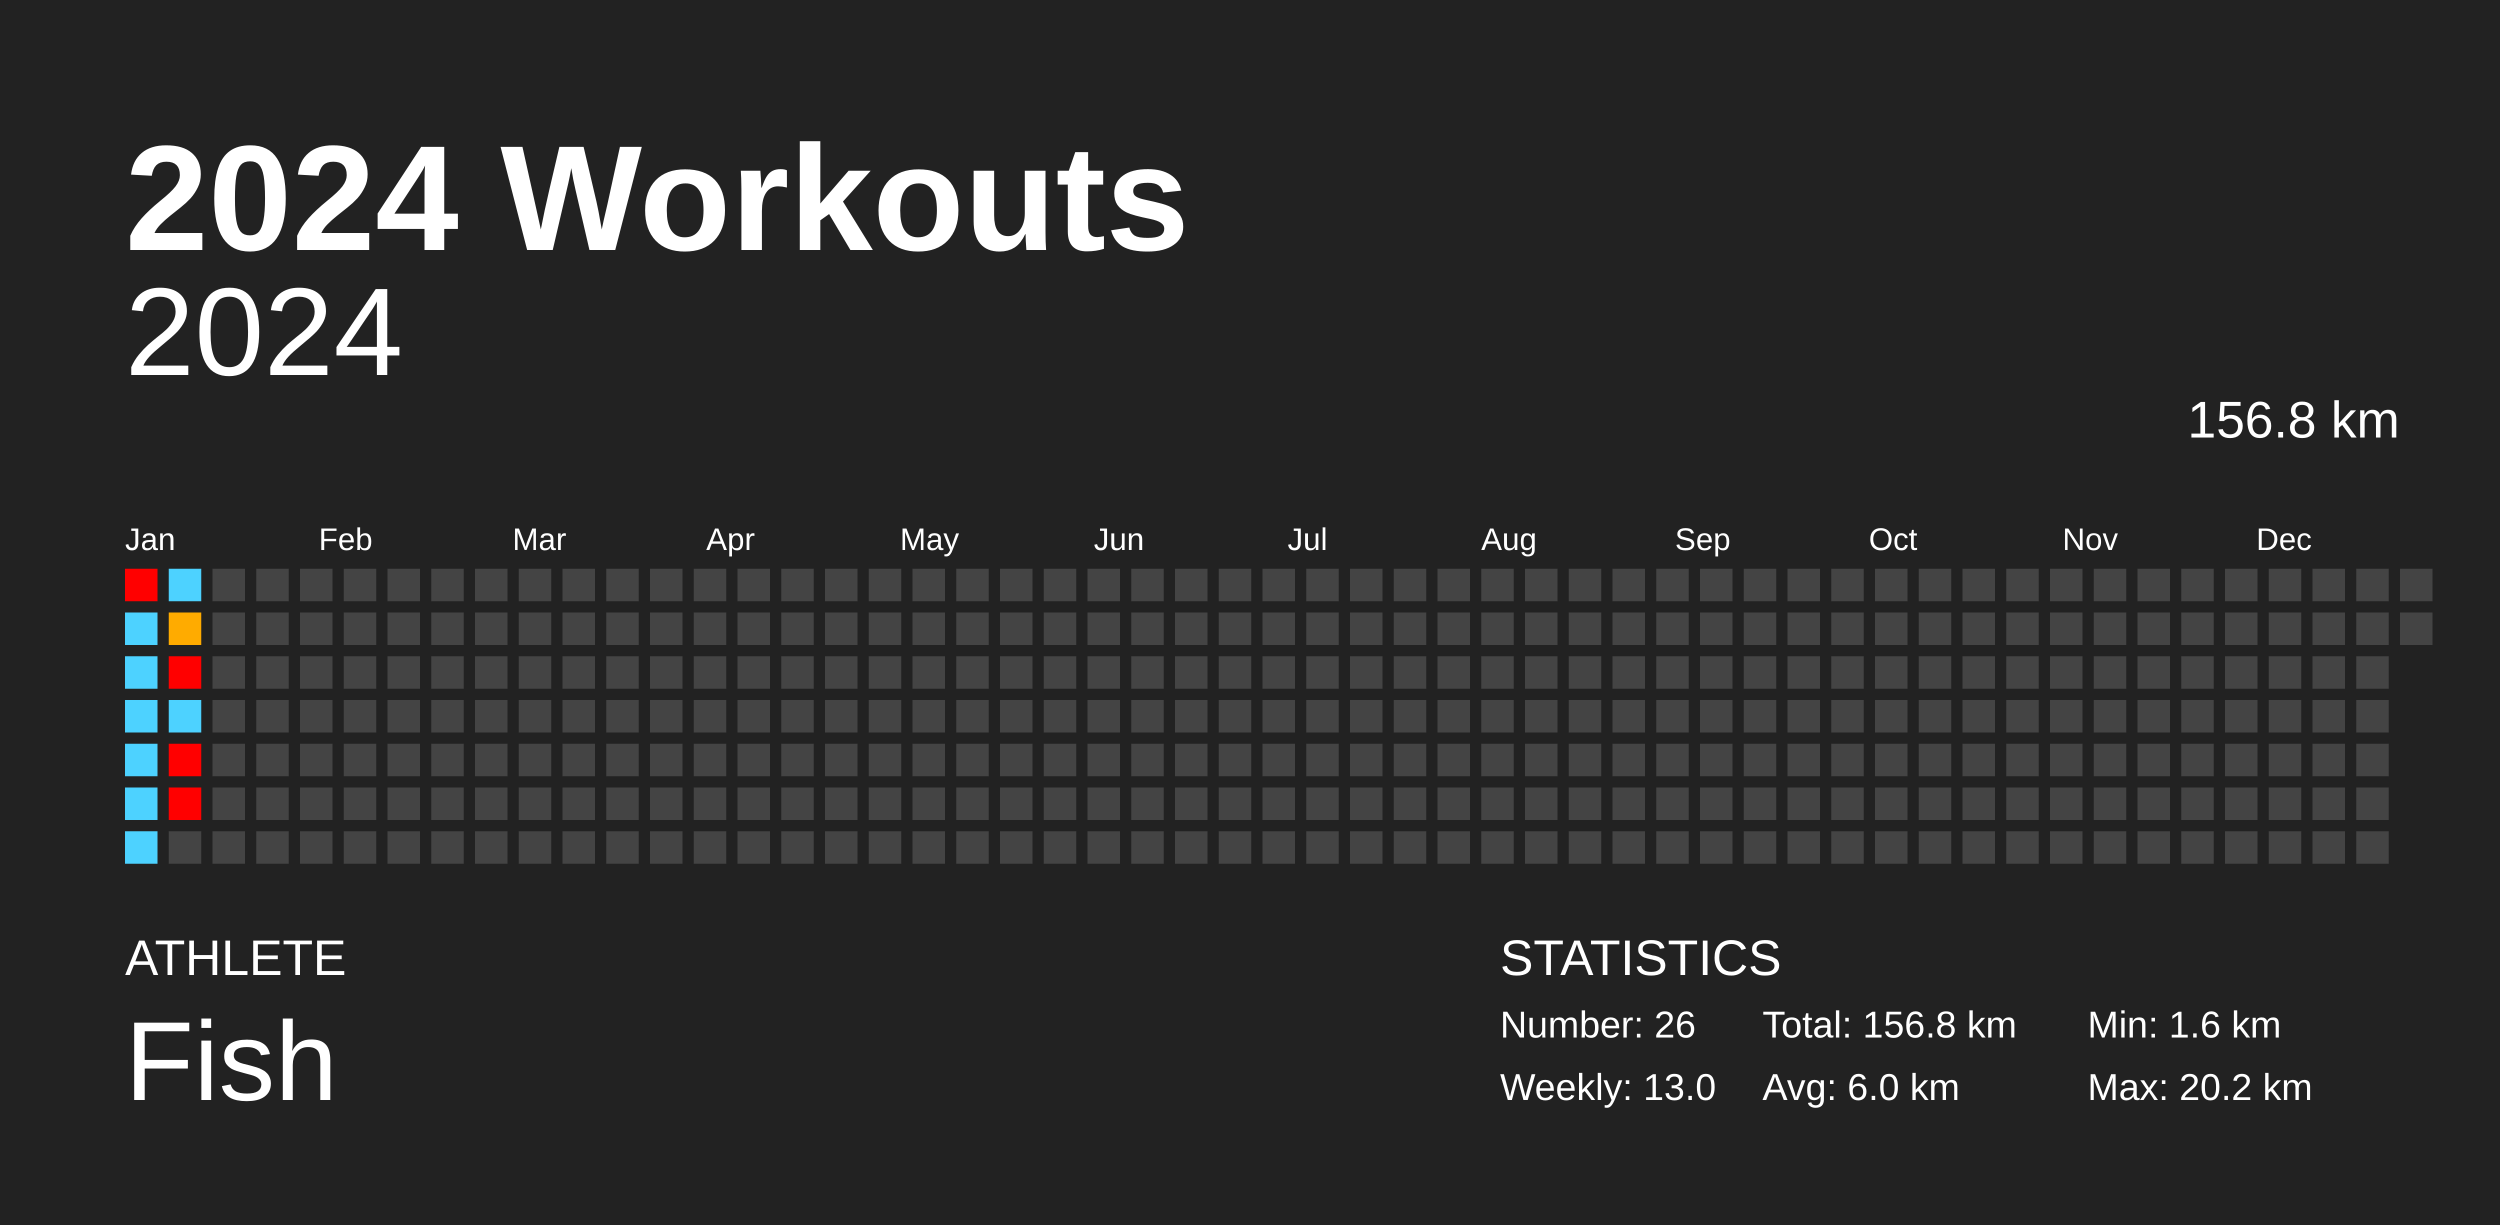
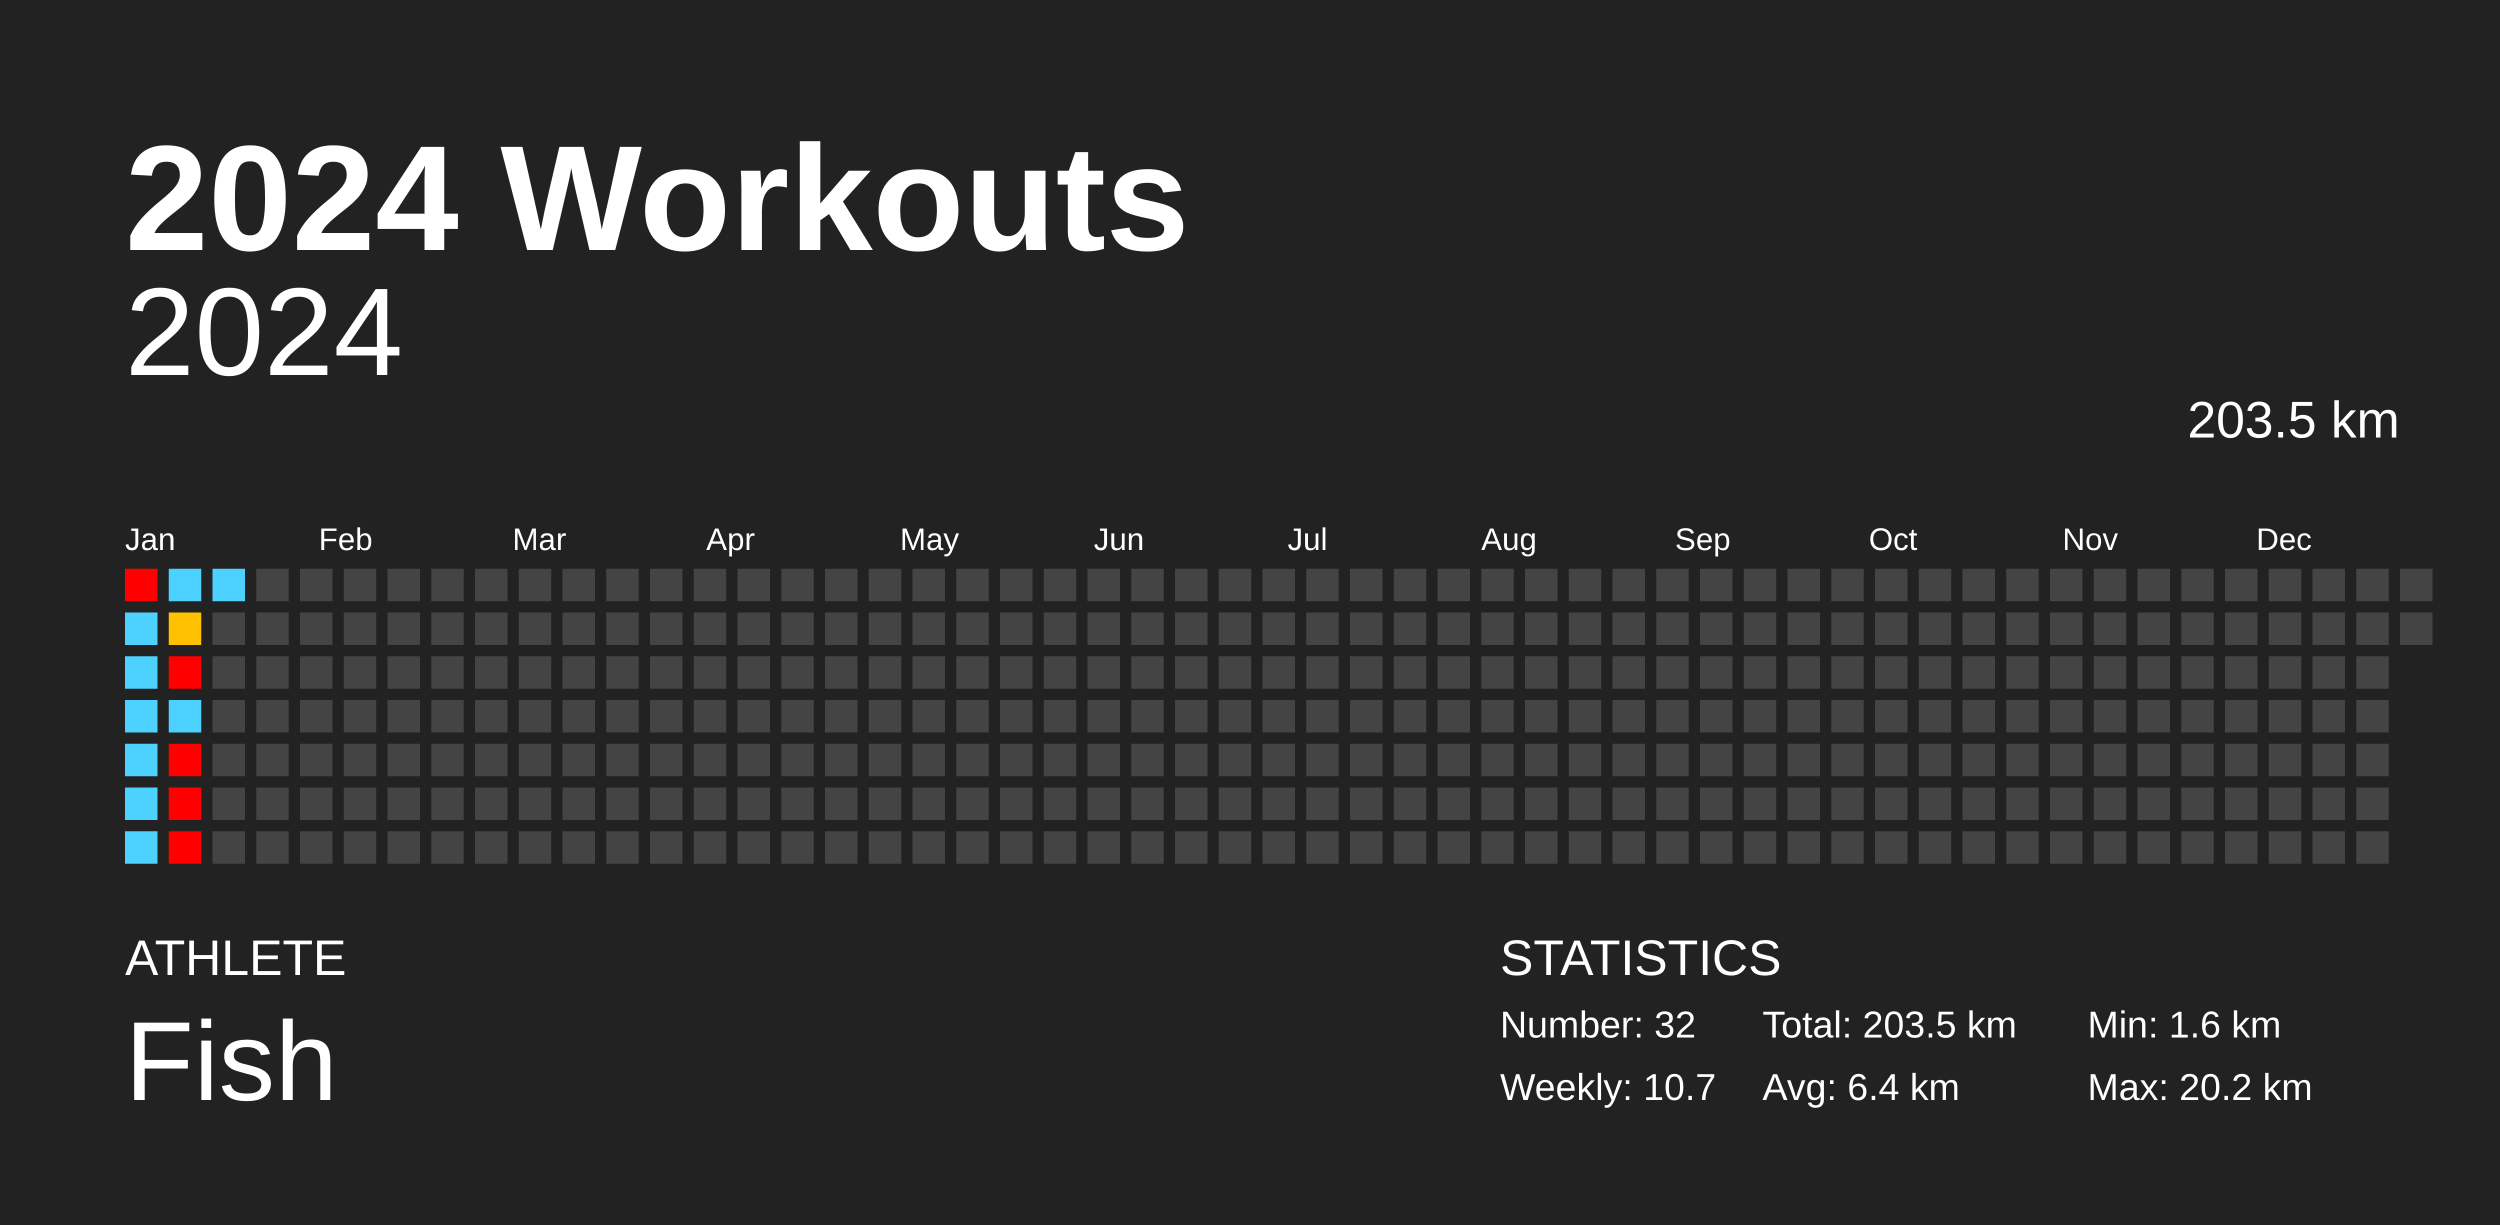
<svg xmlns="http://www.w3.org/2000/svg" baseProfile="full" height="98mm" version="1.1" viewBox="0,0,200,98" width="200mm">
  <defs />
  <rect fill="#222222" height="98" width="200" x="0" y="0" />
  <text fill="#FFFFFF" style="font-size:12px; font-family:Arial; font-weight:bold;" x="10" y="20">2024 Workouts</text>
  <text fill="#FFFFFF" style="font-size:4px; font-family:Arial" x="10" y="78">ATHLETE</text>
  <text fill="#FFFFFF" style="font-size:9px; font-family:Arial" x="10" y="88">Fish</text>
  <text fill="#FFFFFF" style="font-size:4px; font-family:Arial" x="120" y="78">STATISTICS</text>
-   <text fill="#FFFFFF" style="font-size:3px; font-family:Arial" x="120" y="83">Number: 26</text>
-   <text fill="#FFFFFF" style="font-size:3px; font-family:Arial" x="120" y="88">Weekly: 13.0</text>
-   <text fill="#FFFFFF" style="font-size:3px; font-family:Arial" x="141" y="83">Total: 156.8 km</text>
-   <text fill="#FFFFFF" style="font-size:3px; font-family:Arial" x="141" y="88">Avg: 6.0 km</text>
+   <text fill="#FFFFFF" style="font-size:3px; font-family:Arial" x="120" y="83">Number: 32</text>
+   <text fill="#FFFFFF" style="font-size:3px; font-family:Arial" x="120" y="88">Weekly: 10.7</text>
+   <text fill="#FFFFFF" style="font-size:3px; font-family:Arial" x="141" y="83">Total: 203.5 km</text>
+   <text fill="#FFFFFF" style="font-size:3px; font-family:Arial" x="141" y="88">Avg: 6.4 km</text>
  <text fill="#FFFFFF" style="font-size:3px; font-family:Arial" x="167" y="83">Min: 1.6 km</text>
  <text fill="#FFFFFF" style="font-size:3px; font-family:Arial" x="167" y="88">Max: 20.2 km</text>
  <text alignment-baseline="hanging" fill="#FFFFFF" style="font-size:10.0px; font-family:Arial;" x="10" y="30">2024</text>
-   <text alignment-baseline="hanging" fill="#FFFFFF" style="font-size:4.125px; font-family:Arial;" x="175" y="35">156.8 km</text>
+   <text alignment-baseline="hanging" fill="#FFFFFF" style="font-size:4.125px; font-family:Arial;" x="175" y="35">203.5 km</text>
  <text fill="#FFFFFF" style="font-size:2.5px; font-family:Arial" x="10.0" y="44">Jan</text>
  <text fill="#FFFFFF" style="font-size:2.5px; font-family:Arial" x="25.5" y="44">Feb</text>
  <text fill="#FFFFFF" style="font-size:2.5px; font-family:Arial" x="41.0" y="44">Mar</text>
  <text fill="#FFFFFF" style="font-size:2.5px; font-family:Arial" x="56.5" y="44">Apr</text>
  <text fill="#FFFFFF" style="font-size:2.5px; font-family:Arial" x="72.0" y="44">May</text>
  <text fill="#FFFFFF" style="font-size:2.5px; font-family:Arial" x="87.5" y="44">Jun</text>
  <text fill="#FFFFFF" style="font-size:2.5px; font-family:Arial" x="103.0" y="44">Jul</text>
  <text fill="#FFFFFF" style="font-size:2.5px; font-family:Arial" x="118.5" y="44">Aug</text>
  <text fill="#FFFFFF" style="font-size:2.5px; font-family:Arial" x="134.0" y="44">Sep</text>
  <text fill="#FFFFFF" style="font-size:2.5px; font-family:Arial" x="149.5" y="44">Oct</text>
  <text fill="#FFFFFF" style="font-size:2.5px; font-family:Arial" x="165.0" y="44">Nov</text>
  <text fill="#FFFFFF" style="font-size:2.5px; font-family:Arial" x="180.5" y="44">Dec</text>
  <rect fill="red" height="2.6" width="2.6" x="10.0" y="45.5" />
  <rect fill="#4dd2ff" height="2.6" width="2.6" x="10.0" y="49.0" />
  <rect fill="#4dd2ff" height="2.6" width="2.6" x="10.0" y="52.5" />
  <rect fill="#4dd2ff" height="2.6" width="2.6" x="10.0" y="56.0" />
  <rect fill="#4dd2ff" height="2.6" width="2.6" x="10.0" y="59.5" />
  <rect fill="#4dd2ff" height="2.6" width="2.6" x="10.0" y="63.0" />
  <rect fill="#4dd2ff" height="2.6" width="2.6" x="10.0" y="66.5" />
  <rect fill="#4dd2ff" height="2.6" width="2.6" x="13.5" y="45.5" />
-   <rect fill="#ffab00" height="2.6" width="2.6" x="13.5" y="49.0" />
+   <rect fill="#ffc100" height="2.6" width="2.6" x="13.5" y="49.0" />
  <rect fill="red" height="2.6" width="2.6" x="13.5" y="52.5" />
  <rect fill="#4dd2ff" height="2.6" width="2.6" x="13.5" y="56.0" />
  <rect fill="red" height="2.6" width="2.6" x="13.5" y="59.5" />
  <rect fill="red" height="2.6" width="2.6" x="13.5" y="63.0" />
-   <rect fill="#444444" height="2.6" width="2.6" x="13.5" y="66.5" />
-   <rect fill="#444444" height="2.6" width="2.6" x="17.0" y="45.5" />
+   <rect fill="red" height="2.6" width="2.6" x="13.5" y="66.5" />
+   <rect fill="#4dd2ff" height="2.6" width="2.6" x="17.0" y="45.5" />
  <rect fill="#444444" height="2.6" width="2.6" x="17.0" y="49.0" />
  <rect fill="#444444" height="2.6" width="2.6" x="17.0" y="52.5" />
  <rect fill="#444444" height="2.6" width="2.6" x="17.0" y="56.0" />
  <rect fill="#444444" height="2.6" width="2.6" x="17.0" y="59.5" />
  <rect fill="#444444" height="2.6" width="2.6" x="17.0" y="63.0" />
  <rect fill="#444444" height="2.6" width="2.6" x="17.0" y="66.5" />
  <rect fill="#444444" height="2.6" width="2.6" x="20.5" y="45.5" />
  <rect fill="#444444" height="2.6" width="2.6" x="20.5" y="49.0" />
  <rect fill="#444444" height="2.6" width="2.6" x="20.5" y="52.5" />
  <rect fill="#444444" height="2.6" width="2.6" x="20.5" y="56.0" />
  <rect fill="#444444" height="2.6" width="2.6" x="20.5" y="59.5" />
  <rect fill="#444444" height="2.6" width="2.6" x="20.5" y="63.0" />
  <rect fill="#444444" height="2.6" width="2.6" x="20.5" y="66.5" />
  <rect fill="#444444" height="2.6" width="2.6" x="24.0" y="45.5" />
  <rect fill="#444444" height="2.6" width="2.6" x="24.0" y="49.0" />
  <rect fill="#444444" height="2.6" width="2.6" x="24.0" y="52.5" />
  <rect fill="#444444" height="2.6" width="2.6" x="24.0" y="56.0" />
  <rect fill="#444444" height="2.6" width="2.6" x="24.0" y="59.5" />
  <rect fill="#444444" height="2.6" width="2.6" x="24.0" y="63.0" />
  <rect fill="#444444" height="2.6" width="2.6" x="24.0" y="66.5" />
  <rect fill="#444444" height="2.6" width="2.6" x="27.5" y="45.5" />
  <rect fill="#444444" height="2.6" width="2.6" x="27.5" y="49.0" />
  <rect fill="#444444" height="2.6" width="2.6" x="27.5" y="52.5" />
  <rect fill="#444444" height="2.6" width="2.6" x="27.5" y="56.0" />
  <rect fill="#444444" height="2.6" width="2.6" x="27.5" y="59.5" />
  <rect fill="#444444" height="2.6" width="2.6" x="27.5" y="63.0" />
  <rect fill="#444444" height="2.6" width="2.6" x="27.5" y="66.5" />
  <rect fill="#444444" height="2.6" width="2.6" x="31.0" y="45.5" />
  <rect fill="#444444" height="2.6" width="2.6" x="31.0" y="49.0" />
  <rect fill="#444444" height="2.6" width="2.6" x="31.0" y="52.5" />
  <rect fill="#444444" height="2.6" width="2.6" x="31.0" y="56.0" />
  <rect fill="#444444" height="2.6" width="2.6" x="31.0" y="59.5" />
  <rect fill="#444444" height="2.6" width="2.6" x="31.0" y="63.0" />
  <rect fill="#444444" height="2.6" width="2.6" x="31.0" y="66.5" />
  <rect fill="#444444" height="2.6" width="2.6" x="34.5" y="45.5" />
  <rect fill="#444444" height="2.6" width="2.6" x="34.5" y="49.0" />
  <rect fill="#444444" height="2.6" width="2.6" x="34.5" y="52.5" />
  <rect fill="#444444" height="2.6" width="2.6" x="34.5" y="56.0" />
  <rect fill="#444444" height="2.6" width="2.6" x="34.5" y="59.5" />
  <rect fill="#444444" height="2.6" width="2.6" x="34.5" y="63.0" />
  <rect fill="#444444" height="2.6" width="2.6" x="34.5" y="66.5" />
  <rect fill="#444444" height="2.6" width="2.6" x="38.0" y="45.5" />
  <rect fill="#444444" height="2.6" width="2.6" x="38.0" y="49.0" />
  <rect fill="#444444" height="2.6" width="2.6" x="38.0" y="52.5" />
  <rect fill="#444444" height="2.6" width="2.6" x="38.0" y="56.0" />
  <rect fill="#444444" height="2.6" width="2.6" x="38.0" y="59.5" />
  <rect fill="#444444" height="2.6" width="2.6" x="38.0" y="63.0" />
  <rect fill="#444444" height="2.6" width="2.6" x="38.0" y="66.5" />
  <rect fill="#444444" height="2.6" width="2.6" x="41.5" y="45.5" />
  <rect fill="#444444" height="2.6" width="2.6" x="41.5" y="49.0" />
  <rect fill="#444444" height="2.6" width="2.6" x="41.5" y="52.5" />
  <rect fill="#444444" height="2.6" width="2.6" x="41.5" y="56.0" />
  <rect fill="#444444" height="2.6" width="2.6" x="41.5" y="59.5" />
  <rect fill="#444444" height="2.6" width="2.6" x="41.5" y="63.0" />
  <rect fill="#444444" height="2.6" width="2.6" x="41.5" y="66.5" />
  <rect fill="#444444" height="2.6" width="2.6" x="45.0" y="45.5" />
  <rect fill="#444444" height="2.6" width="2.6" x="45.0" y="49.0" />
  <rect fill="#444444" height="2.6" width="2.6" x="45.0" y="52.5" />
  <rect fill="#444444" height="2.6" width="2.6" x="45.0" y="56.0" />
  <rect fill="#444444" height="2.6" width="2.6" x="45.0" y="59.5" />
  <rect fill="#444444" height="2.6" width="2.6" x="45.0" y="63.0" />
  <rect fill="#444444" height="2.6" width="2.6" x="45.0" y="66.5" />
  <rect fill="#444444" height="2.6" width="2.6" x="48.5" y="45.5" />
  <rect fill="#444444" height="2.6" width="2.6" x="48.5" y="49.0" />
  <rect fill="#444444" height="2.6" width="2.6" x="48.5" y="52.5" />
  <rect fill="#444444" height="2.6" width="2.6" x="48.5" y="56.0" />
  <rect fill="#444444" height="2.6" width="2.6" x="48.5" y="59.5" />
  <rect fill="#444444" height="2.6" width="2.6" x="48.5" y="63.0" />
  <rect fill="#444444" height="2.6" width="2.6" x="48.5" y="66.5" />
  <rect fill="#444444" height="2.6" width="2.6" x="52.0" y="45.5" />
  <rect fill="#444444" height="2.6" width="2.6" x="52.0" y="49.0" />
  <rect fill="#444444" height="2.6" width="2.6" x="52.0" y="52.5" />
  <rect fill="#444444" height="2.6" width="2.6" x="52.0" y="56.0" />
  <rect fill="#444444" height="2.6" width="2.6" x="52.0" y="59.5" />
  <rect fill="#444444" height="2.6" width="2.6" x="52.0" y="63.0" />
  <rect fill="#444444" height="2.6" width="2.6" x="52.0" y="66.5" />
  <rect fill="#444444" height="2.6" width="2.6" x="55.5" y="45.5" />
  <rect fill="#444444" height="2.6" width="2.6" x="55.5" y="49.0" />
  <rect fill="#444444" height="2.6" width="2.6" x="55.5" y="52.5" />
  <rect fill="#444444" height="2.6" width="2.6" x="55.5" y="56.0" />
  <rect fill="#444444" height="2.6" width="2.6" x="55.5" y="59.5" />
  <rect fill="#444444" height="2.6" width="2.6" x="55.5" y="63.0" />
  <rect fill="#444444" height="2.6" width="2.6" x="55.5" y="66.5" />
  <rect fill="#444444" height="2.6" width="2.6" x="59.0" y="45.5" />
  <rect fill="#444444" height="2.6" width="2.6" x="59.0" y="49.0" />
  <rect fill="#444444" height="2.6" width="2.6" x="59.0" y="52.5" />
  <rect fill="#444444" height="2.6" width="2.6" x="59.0" y="56.0" />
  <rect fill="#444444" height="2.6" width="2.6" x="59.0" y="59.5" />
  <rect fill="#444444" height="2.6" width="2.6" x="59.0" y="63.0" />
  <rect fill="#444444" height="2.6" width="2.6" x="59.0" y="66.5" />
  <rect fill="#444444" height="2.6" width="2.6" x="62.5" y="45.5" />
  <rect fill="#444444" height="2.6" width="2.6" x="62.5" y="49.0" />
  <rect fill="#444444" height="2.6" width="2.6" x="62.5" y="52.5" />
  <rect fill="#444444" height="2.6" width="2.6" x="62.5" y="56.0" />
  <rect fill="#444444" height="2.6" width="2.6" x="62.5" y="59.5" />
  <rect fill="#444444" height="2.6" width="2.6" x="62.5" y="63.0" />
  <rect fill="#444444" height="2.6" width="2.6" x="62.5" y="66.5" />
  <rect fill="#444444" height="2.6" width="2.6" x="66.0" y="45.5" />
  <rect fill="#444444" height="2.6" width="2.6" x="66.0" y="49.0" />
  <rect fill="#444444" height="2.6" width="2.6" x="66.0" y="52.5" />
  <rect fill="#444444" height="2.6" width="2.6" x="66.0" y="56.0" />
  <rect fill="#444444" height="2.6" width="2.6" x="66.0" y="59.5" />
  <rect fill="#444444" height="2.6" width="2.6" x="66.0" y="63.0" />
  <rect fill="#444444" height="2.6" width="2.6" x="66.0" y="66.5" />
  <rect fill="#444444" height="2.6" width="2.6" x="69.5" y="45.5" />
  <rect fill="#444444" height="2.6" width="2.6" x="69.5" y="49.0" />
  <rect fill="#444444" height="2.6" width="2.6" x="69.5" y="52.5" />
  <rect fill="#444444" height="2.6" width="2.6" x="69.5" y="56.0" />
  <rect fill="#444444" height="2.6" width="2.6" x="69.5" y="59.5" />
  <rect fill="#444444" height="2.6" width="2.6" x="69.5" y="63.0" />
  <rect fill="#444444" height="2.6" width="2.6" x="69.5" y="66.5" />
  <rect fill="#444444" height="2.6" width="2.6" x="73.0" y="45.5" />
  <rect fill="#444444" height="2.6" width="2.6" x="73.0" y="49.0" />
  <rect fill="#444444" height="2.6" width="2.6" x="73.0" y="52.5" />
  <rect fill="#444444" height="2.6" width="2.6" x="73.0" y="56.0" />
  <rect fill="#444444" height="2.6" width="2.6" x="73.0" y="59.5" />
  <rect fill="#444444" height="2.6" width="2.6" x="73.0" y="63.0" />
  <rect fill="#444444" height="2.6" width="2.6" x="73.0" y="66.5" />
  <rect fill="#444444" height="2.6" width="2.6" x="76.5" y="45.5" />
  <rect fill="#444444" height="2.6" width="2.6" x="76.5" y="49.0" />
  <rect fill="#444444" height="2.6" width="2.6" x="76.5" y="52.5" />
  <rect fill="#444444" height="2.6" width="2.6" x="76.5" y="56.0" />
  <rect fill="#444444" height="2.6" width="2.6" x="76.5" y="59.5" />
  <rect fill="#444444" height="2.6" width="2.6" x="76.5" y="63.0" />
  <rect fill="#444444" height="2.6" width="2.6" x="76.5" y="66.5" />
  <rect fill="#444444" height="2.6" width="2.6" x="80.0" y="45.5" />
  <rect fill="#444444" height="2.6" width="2.6" x="80.0" y="49.0" />
  <rect fill="#444444" height="2.6" width="2.6" x="80.0" y="52.5" />
  <rect fill="#444444" height="2.6" width="2.6" x="80.0" y="56.0" />
  <rect fill="#444444" height="2.6" width="2.6" x="80.0" y="59.5" />
  <rect fill="#444444" height="2.6" width="2.6" x="80.0" y="63.0" />
  <rect fill="#444444" height="2.6" width="2.6" x="80.0" y="66.5" />
  <rect fill="#444444" height="2.6" width="2.6" x="83.5" y="45.5" />
  <rect fill="#444444" height="2.6" width="2.6" x="83.5" y="49.0" />
  <rect fill="#444444" height="2.6" width="2.6" x="83.5" y="52.5" />
  <rect fill="#444444" height="2.6" width="2.6" x="83.5" y="56.0" />
  <rect fill="#444444" height="2.6" width="2.6" x="83.5" y="59.5" />
  <rect fill="#444444" height="2.6" width="2.6" x="83.5" y="63.0" />
  <rect fill="#444444" height="2.6" width="2.6" x="83.5" y="66.5" />
  <rect fill="#444444" height="2.6" width="2.6" x="87.0" y="45.5" />
  <rect fill="#444444" height="2.6" width="2.6" x="87.0" y="49.0" />
  <rect fill="#444444" height="2.6" width="2.6" x="87.0" y="52.5" />
  <rect fill="#444444" height="2.6" width="2.6" x="87.0" y="56.0" />
  <rect fill="#444444" height="2.6" width="2.6" x="87.0" y="59.5" />
  <rect fill="#444444" height="2.6" width="2.6" x="87.0" y="63.0" />
  <rect fill="#444444" height="2.6" width="2.6" x="87.0" y="66.5" />
  <rect fill="#444444" height="2.6" width="2.6" x="90.5" y="45.5" />
  <rect fill="#444444" height="2.6" width="2.6" x="90.5" y="49.0" />
  <rect fill="#444444" height="2.6" width="2.6" x="90.5" y="52.5" />
  <rect fill="#444444" height="2.6" width="2.6" x="90.5" y="56.0" />
  <rect fill="#444444" height="2.6" width="2.6" x="90.5" y="59.5" />
  <rect fill="#444444" height="2.6" width="2.6" x="90.5" y="63.0" />
  <rect fill="#444444" height="2.6" width="2.6" x="90.5" y="66.5" />
  <rect fill="#444444" height="2.6" width="2.6" x="94.0" y="45.5" />
  <rect fill="#444444" height="2.6" width="2.6" x="94.0" y="49.0" />
  <rect fill="#444444" height="2.6" width="2.6" x="94.0" y="52.5" />
  <rect fill="#444444" height="2.6" width="2.6" x="94.0" y="56.0" />
  <rect fill="#444444" height="2.6" width="2.6" x="94.0" y="59.5" />
  <rect fill="#444444" height="2.6" width="2.6" x="94.0" y="63.0" />
  <rect fill="#444444" height="2.6" width="2.6" x="94.0" y="66.5" />
  <rect fill="#444444" height="2.6" width="2.6" x="97.5" y="45.5" />
  <rect fill="#444444" height="2.6" width="2.6" x="97.5" y="49.0" />
  <rect fill="#444444" height="2.6" width="2.6" x="97.5" y="52.5" />
  <rect fill="#444444" height="2.6" width="2.6" x="97.5" y="56.0" />
  <rect fill="#444444" height="2.6" width="2.6" x="97.5" y="59.5" />
  <rect fill="#444444" height="2.6" width="2.6" x="97.5" y="63.0" />
  <rect fill="#444444" height="2.6" width="2.6" x="97.5" y="66.5" />
  <rect fill="#444444" height="2.6" width="2.6" x="101.0" y="45.5" />
  <rect fill="#444444" height="2.6" width="2.6" x="101.0" y="49.0" />
  <rect fill="#444444" height="2.6" width="2.6" x="101.0" y="52.5" />
  <rect fill="#444444" height="2.6" width="2.6" x="101.0" y="56.0" />
  <rect fill="#444444" height="2.6" width="2.6" x="101.0" y="59.5" />
  <rect fill="#444444" height="2.6" width="2.6" x="101.0" y="63.0" />
  <rect fill="#444444" height="2.6" width="2.6" x="101.0" y="66.5" />
  <rect fill="#444444" height="2.6" width="2.6" x="104.5" y="45.5" />
  <rect fill="#444444" height="2.6" width="2.6" x="104.5" y="49.0" />
  <rect fill="#444444" height="2.6" width="2.6" x="104.5" y="52.5" />
  <rect fill="#444444" height="2.6" width="2.6" x="104.5" y="56.0" />
  <rect fill="#444444" height="2.6" width="2.6" x="104.5" y="59.5" />
  <rect fill="#444444" height="2.6" width="2.6" x="104.5" y="63.0" />
  <rect fill="#444444" height="2.6" width="2.6" x="104.5" y="66.5" />
  <rect fill="#444444" height="2.6" width="2.6" x="108.0" y="45.5" />
  <rect fill="#444444" height="2.6" width="2.6" x="108.0" y="49.0" />
  <rect fill="#444444" height="2.6" width="2.6" x="108.0" y="52.5" />
  <rect fill="#444444" height="2.6" width="2.6" x="108.0" y="56.0" />
  <rect fill="#444444" height="2.6" width="2.6" x="108.0" y="59.5" />
  <rect fill="#444444" height="2.6" width="2.6" x="108.0" y="63.0" />
  <rect fill="#444444" height="2.6" width="2.6" x="108.0" y="66.5" />
  <rect fill="#444444" height="2.6" width="2.6" x="111.5" y="45.5" />
  <rect fill="#444444" height="2.6" width="2.6" x="111.5" y="49.0" />
  <rect fill="#444444" height="2.6" width="2.6" x="111.5" y="52.5" />
  <rect fill="#444444" height="2.6" width="2.6" x="111.5" y="56.0" />
  <rect fill="#444444" height="2.6" width="2.6" x="111.5" y="59.5" />
  <rect fill="#444444" height="2.6" width="2.6" x="111.5" y="63.0" />
  <rect fill="#444444" height="2.6" width="2.6" x="111.5" y="66.5" />
  <rect fill="#444444" height="2.6" width="2.6" x="115.0" y="45.5" />
  <rect fill="#444444" height="2.6" width="2.6" x="115.0" y="49.0" />
  <rect fill="#444444" height="2.6" width="2.6" x="115.0" y="52.5" />
  <rect fill="#444444" height="2.6" width="2.6" x="115.0" y="56.0" />
  <rect fill="#444444" height="2.6" width="2.6" x="115.0" y="59.5" />
  <rect fill="#444444" height="2.6" width="2.6" x="115.0" y="63.0" />
  <rect fill="#444444" height="2.6" width="2.6" x="115.0" y="66.5" />
  <rect fill="#444444" height="2.6" width="2.6" x="118.5" y="45.5" />
  <rect fill="#444444" height="2.6" width="2.6" x="118.5" y="49.0" />
  <rect fill="#444444" height="2.6" width="2.6" x="118.5" y="52.5" />
  <rect fill="#444444" height="2.6" width="2.6" x="118.5" y="56.0" />
  <rect fill="#444444" height="2.6" width="2.6" x="118.5" y="59.5" />
  <rect fill="#444444" height="2.6" width="2.6" x="118.5" y="63.0" />
  <rect fill="#444444" height="2.6" width="2.6" x="118.5" y="66.5" />
  <rect fill="#444444" height="2.6" width="2.6" x="122.0" y="45.5" />
  <rect fill="#444444" height="2.6" width="2.6" x="122.0" y="49.0" />
  <rect fill="#444444" height="2.6" width="2.6" x="122.0" y="52.5" />
  <rect fill="#444444" height="2.6" width="2.6" x="122.0" y="56.0" />
  <rect fill="#444444" height="2.6" width="2.6" x="122.0" y="59.5" />
  <rect fill="#444444" height="2.6" width="2.6" x="122.0" y="63.0" />
  <rect fill="#444444" height="2.6" width="2.6" x="122.0" y="66.5" />
  <rect fill="#444444" height="2.6" width="2.6" x="125.5" y="45.5" />
  <rect fill="#444444" height="2.6" width="2.6" x="125.5" y="49.0" />
  <rect fill="#444444" height="2.6" width="2.6" x="125.5" y="52.5" />
  <rect fill="#444444" height="2.6" width="2.6" x="125.5" y="56.0" />
  <rect fill="#444444" height="2.6" width="2.6" x="125.5" y="59.5" />
  <rect fill="#444444" height="2.6" width="2.6" x="125.5" y="63.0" />
  <rect fill="#444444" height="2.6" width="2.6" x="125.5" y="66.5" />
  <rect fill="#444444" height="2.6" width="2.6" x="129.0" y="45.5" />
  <rect fill="#444444" height="2.6" width="2.6" x="129.0" y="49.0" />
  <rect fill="#444444" height="2.6" width="2.6" x="129.0" y="52.5" />
  <rect fill="#444444" height="2.6" width="2.6" x="129.0" y="56.0" />
  <rect fill="#444444" height="2.6" width="2.6" x="129.0" y="59.5" />
  <rect fill="#444444" height="2.6" width="2.6" x="129.0" y="63.0" />
  <rect fill="#444444" height="2.6" width="2.6" x="129.0" y="66.5" />
  <rect fill="#444444" height="2.6" width="2.6" x="132.5" y="45.5" />
  <rect fill="#444444" height="2.6" width="2.6" x="132.5" y="49.0" />
  <rect fill="#444444" height="2.6" width="2.6" x="132.5" y="52.5" />
  <rect fill="#444444" height="2.6" width="2.6" x="132.5" y="56.0" />
  <rect fill="#444444" height="2.6" width="2.6" x="132.5" y="59.5" />
  <rect fill="#444444" height="2.6" width="2.6" x="132.5" y="63.0" />
  <rect fill="#444444" height="2.6" width="2.6" x="132.5" y="66.5" />
  <rect fill="#444444" height="2.6" width="2.6" x="136.0" y="45.5" />
  <rect fill="#444444" height="2.6" width="2.6" x="136.0" y="49.0" />
  <rect fill="#444444" height="2.6" width="2.6" x="136.0" y="52.5" />
  <rect fill="#444444" height="2.6" width="2.6" x="136.0" y="56.0" />
  <rect fill="#444444" height="2.6" width="2.6" x="136.0" y="59.5" />
  <rect fill="#444444" height="2.6" width="2.6" x="136.0" y="63.0" />
  <rect fill="#444444" height="2.6" width="2.6" x="136.0" y="66.5" />
  <rect fill="#444444" height="2.6" width="2.6" x="139.5" y="45.5" />
  <rect fill="#444444" height="2.6" width="2.6" x="139.5" y="49.0" />
  <rect fill="#444444" height="2.6" width="2.6" x="139.5" y="52.5" />
  <rect fill="#444444" height="2.6" width="2.6" x="139.5" y="56.0" />
  <rect fill="#444444" height="2.6" width="2.6" x="139.5" y="59.5" />
  <rect fill="#444444" height="2.6" width="2.6" x="139.5" y="63.0" />
  <rect fill="#444444" height="2.6" width="2.6" x="139.5" y="66.5" />
  <rect fill="#444444" height="2.6" width="2.6" x="143.0" y="45.5" />
  <rect fill="#444444" height="2.6" width="2.6" x="143.0" y="49.0" />
  <rect fill="#444444" height="2.6" width="2.6" x="143.0" y="52.5" />
  <rect fill="#444444" height="2.6" width="2.6" x="143.0" y="56.0" />
  <rect fill="#444444" height="2.6" width="2.6" x="143.0" y="59.5" />
  <rect fill="#444444" height="2.6" width="2.6" x="143.0" y="63.0" />
  <rect fill="#444444" height="2.6" width="2.6" x="143.0" y="66.5" />
  <rect fill="#444444" height="2.6" width="2.6" x="146.5" y="45.5" />
  <rect fill="#444444" height="2.6" width="2.6" x="146.5" y="49.0" />
  <rect fill="#444444" height="2.6" width="2.6" x="146.5" y="52.5" />
  <rect fill="#444444" height="2.6" width="2.6" x="146.5" y="56.0" />
  <rect fill="#444444" height="2.6" width="2.6" x="146.5" y="59.5" />
  <rect fill="#444444" height="2.6" width="2.6" x="146.5" y="63.0" />
  <rect fill="#444444" height="2.6" width="2.6" x="146.5" y="66.5" />
  <rect fill="#444444" height="2.6" width="2.6" x="150.0" y="45.5" />
  <rect fill="#444444" height="2.6" width="2.6" x="150.0" y="49.0" />
  <rect fill="#444444" height="2.6" width="2.6" x="150.0" y="52.5" />
  <rect fill="#444444" height="2.6" width="2.6" x="150.0" y="56.0" />
  <rect fill="#444444" height="2.6" width="2.6" x="150.0" y="59.5" />
  <rect fill="#444444" height="2.6" width="2.6" x="150.0" y="63.0" />
  <rect fill="#444444" height="2.6" width="2.6" x="150.0" y="66.5" />
  <rect fill="#444444" height="2.6" width="2.6" x="153.5" y="45.5" />
  <rect fill="#444444" height="2.6" width="2.6" x="153.5" y="49.0" />
  <rect fill="#444444" height="2.6" width="2.6" x="153.5" y="52.5" />
  <rect fill="#444444" height="2.6" width="2.6" x="153.5" y="56.0" />
  <rect fill="#444444" height="2.6" width="2.6" x="153.5" y="59.5" />
  <rect fill="#444444" height="2.6" width="2.6" x="153.5" y="63.0" />
  <rect fill="#444444" height="2.6" width="2.6" x="153.5" y="66.5" />
  <rect fill="#444444" height="2.6" width="2.6" x="157.0" y="45.5" />
  <rect fill="#444444" height="2.6" width="2.6" x="157.0" y="49.0" />
  <rect fill="#444444" height="2.6" width="2.6" x="157.0" y="52.5" />
  <rect fill="#444444" height="2.6" width="2.6" x="157.0" y="56.0" />
  <rect fill="#444444" height="2.6" width="2.6" x="157.0" y="59.5" />
  <rect fill="#444444" height="2.6" width="2.6" x="157.0" y="63.0" />
  <rect fill="#444444" height="2.6" width="2.6" x="157.0" y="66.5" />
  <rect fill="#444444" height="2.6" width="2.6" x="160.5" y="45.5" />
  <rect fill="#444444" height="2.6" width="2.6" x="160.5" y="49.0" />
  <rect fill="#444444" height="2.6" width="2.6" x="160.5" y="52.5" />
  <rect fill="#444444" height="2.6" width="2.6" x="160.5" y="56.0" />
  <rect fill="#444444" height="2.6" width="2.6" x="160.5" y="59.5" />
  <rect fill="#444444" height="2.6" width="2.6" x="160.5" y="63.0" />
  <rect fill="#444444" height="2.6" width="2.6" x="160.5" y="66.5" />
  <rect fill="#444444" height="2.6" width="2.6" x="164.0" y="45.5" />
  <rect fill="#444444" height="2.6" width="2.6" x="164.0" y="49.0" />
  <rect fill="#444444" height="2.6" width="2.6" x="164.0" y="52.5" />
  <rect fill="#444444" height="2.6" width="2.6" x="164.0" y="56.0" />
  <rect fill="#444444" height="2.6" width="2.6" x="164.0" y="59.5" />
  <rect fill="#444444" height="2.6" width="2.6" x="164.0" y="63.0" />
  <rect fill="#444444" height="2.6" width="2.6" x="164.0" y="66.5" />
  <rect fill="#444444" height="2.6" width="2.6" x="167.5" y="45.5" />
  <rect fill="#444444" height="2.6" width="2.6" x="167.5" y="49.0" />
  <rect fill="#444444" height="2.6" width="2.6" x="167.5" y="52.5" />
  <rect fill="#444444" height="2.6" width="2.6" x="167.5" y="56.0" />
  <rect fill="#444444" height="2.6" width="2.6" x="167.5" y="59.5" />
  <rect fill="#444444" height="2.6" width="2.6" x="167.5" y="63.0" />
  <rect fill="#444444" height="2.6" width="2.6" x="167.5" y="66.5" />
  <rect fill="#444444" height="2.6" width="2.6" x="171.0" y="45.5" />
  <rect fill="#444444" height="2.6" width="2.6" x="171.0" y="49.0" />
  <rect fill="#444444" height="2.6" width="2.6" x="171.0" y="52.5" />
  <rect fill="#444444" height="2.6" width="2.6" x="171.0" y="56.0" />
  <rect fill="#444444" height="2.6" width="2.6" x="171.0" y="59.5" />
  <rect fill="#444444" height="2.6" width="2.6" x="171.0" y="63.0" />
  <rect fill="#444444" height="2.6" width="2.6" x="171.0" y="66.5" />
  <rect fill="#444444" height="2.6" width="2.6" x="174.5" y="45.5" />
  <rect fill="#444444" height="2.6" width="2.6" x="174.5" y="49.0" />
  <rect fill="#444444" height="2.6" width="2.6" x="174.5" y="52.5" />
  <rect fill="#444444" height="2.6" width="2.6" x="174.5" y="56.0" />
  <rect fill="#444444" height="2.6" width="2.6" x="174.5" y="59.5" />
  <rect fill="#444444" height="2.6" width="2.6" x="174.5" y="63.0" />
  <rect fill="#444444" height="2.6" width="2.6" x="174.5" y="66.5" />
  <rect fill="#444444" height="2.6" width="2.6" x="178.0" y="45.5" />
  <rect fill="#444444" height="2.6" width="2.6" x="178.0" y="49.0" />
  <rect fill="#444444" height="2.6" width="2.6" x="178.0" y="52.5" />
  <rect fill="#444444" height="2.6" width="2.6" x="178.0" y="56.0" />
  <rect fill="#444444" height="2.6" width="2.6" x="178.0" y="59.5" />
  <rect fill="#444444" height="2.6" width="2.6" x="178.0" y="63.0" />
  <rect fill="#444444" height="2.6" width="2.6" x="178.0" y="66.5" />
  <rect fill="#444444" height="2.6" width="2.6" x="181.5" y="45.5" />
  <rect fill="#444444" height="2.6" width="2.6" x="181.5" y="49.0" />
  <rect fill="#444444" height="2.6" width="2.6" x="181.5" y="52.5" />
  <rect fill="#444444" height="2.6" width="2.6" x="181.5" y="56.0" />
  <rect fill="#444444" height="2.6" width="2.6" x="181.5" y="59.5" />
  <rect fill="#444444" height="2.6" width="2.6" x="181.5" y="63.0" />
  <rect fill="#444444" height="2.6" width="2.6" x="181.5" y="66.5" />
  <rect fill="#444444" height="2.6" width="2.6" x="185.0" y="45.5" />
  <rect fill="#444444" height="2.6" width="2.6" x="185.0" y="49.0" />
  <rect fill="#444444" height="2.6" width="2.6" x="185.0" y="52.5" />
  <rect fill="#444444" height="2.6" width="2.6" x="185.0" y="56.0" />
  <rect fill="#444444" height="2.6" width="2.6" x="185.0" y="59.5" />
  <rect fill="#444444" height="2.6" width="2.6" x="185.0" y="63.0" />
  <rect fill="#444444" height="2.6" width="2.6" x="185.0" y="66.5" />
  <rect fill="#444444" height="2.6" width="2.6" x="188.5" y="45.5" />
  <rect fill="#444444" height="2.6" width="2.6" x="188.5" y="49.0" />
  <rect fill="#444444" height="2.6" width="2.6" x="188.5" y="52.5" />
  <rect fill="#444444" height="2.6" width="2.6" x="188.5" y="56.0" />
  <rect fill="#444444" height="2.6" width="2.6" x="188.5" y="59.5" />
  <rect fill="#444444" height="2.6" width="2.6" x="188.5" y="63.0" />
  <rect fill="#444444" height="2.6" width="2.6" x="188.5" y="66.5" />
  <rect fill="#444444" height="2.6" width="2.6" x="192.0" y="45.5" />
  <rect fill="#444444" height="2.6" width="2.6" x="192.0" y="49.0" />
</svg>
